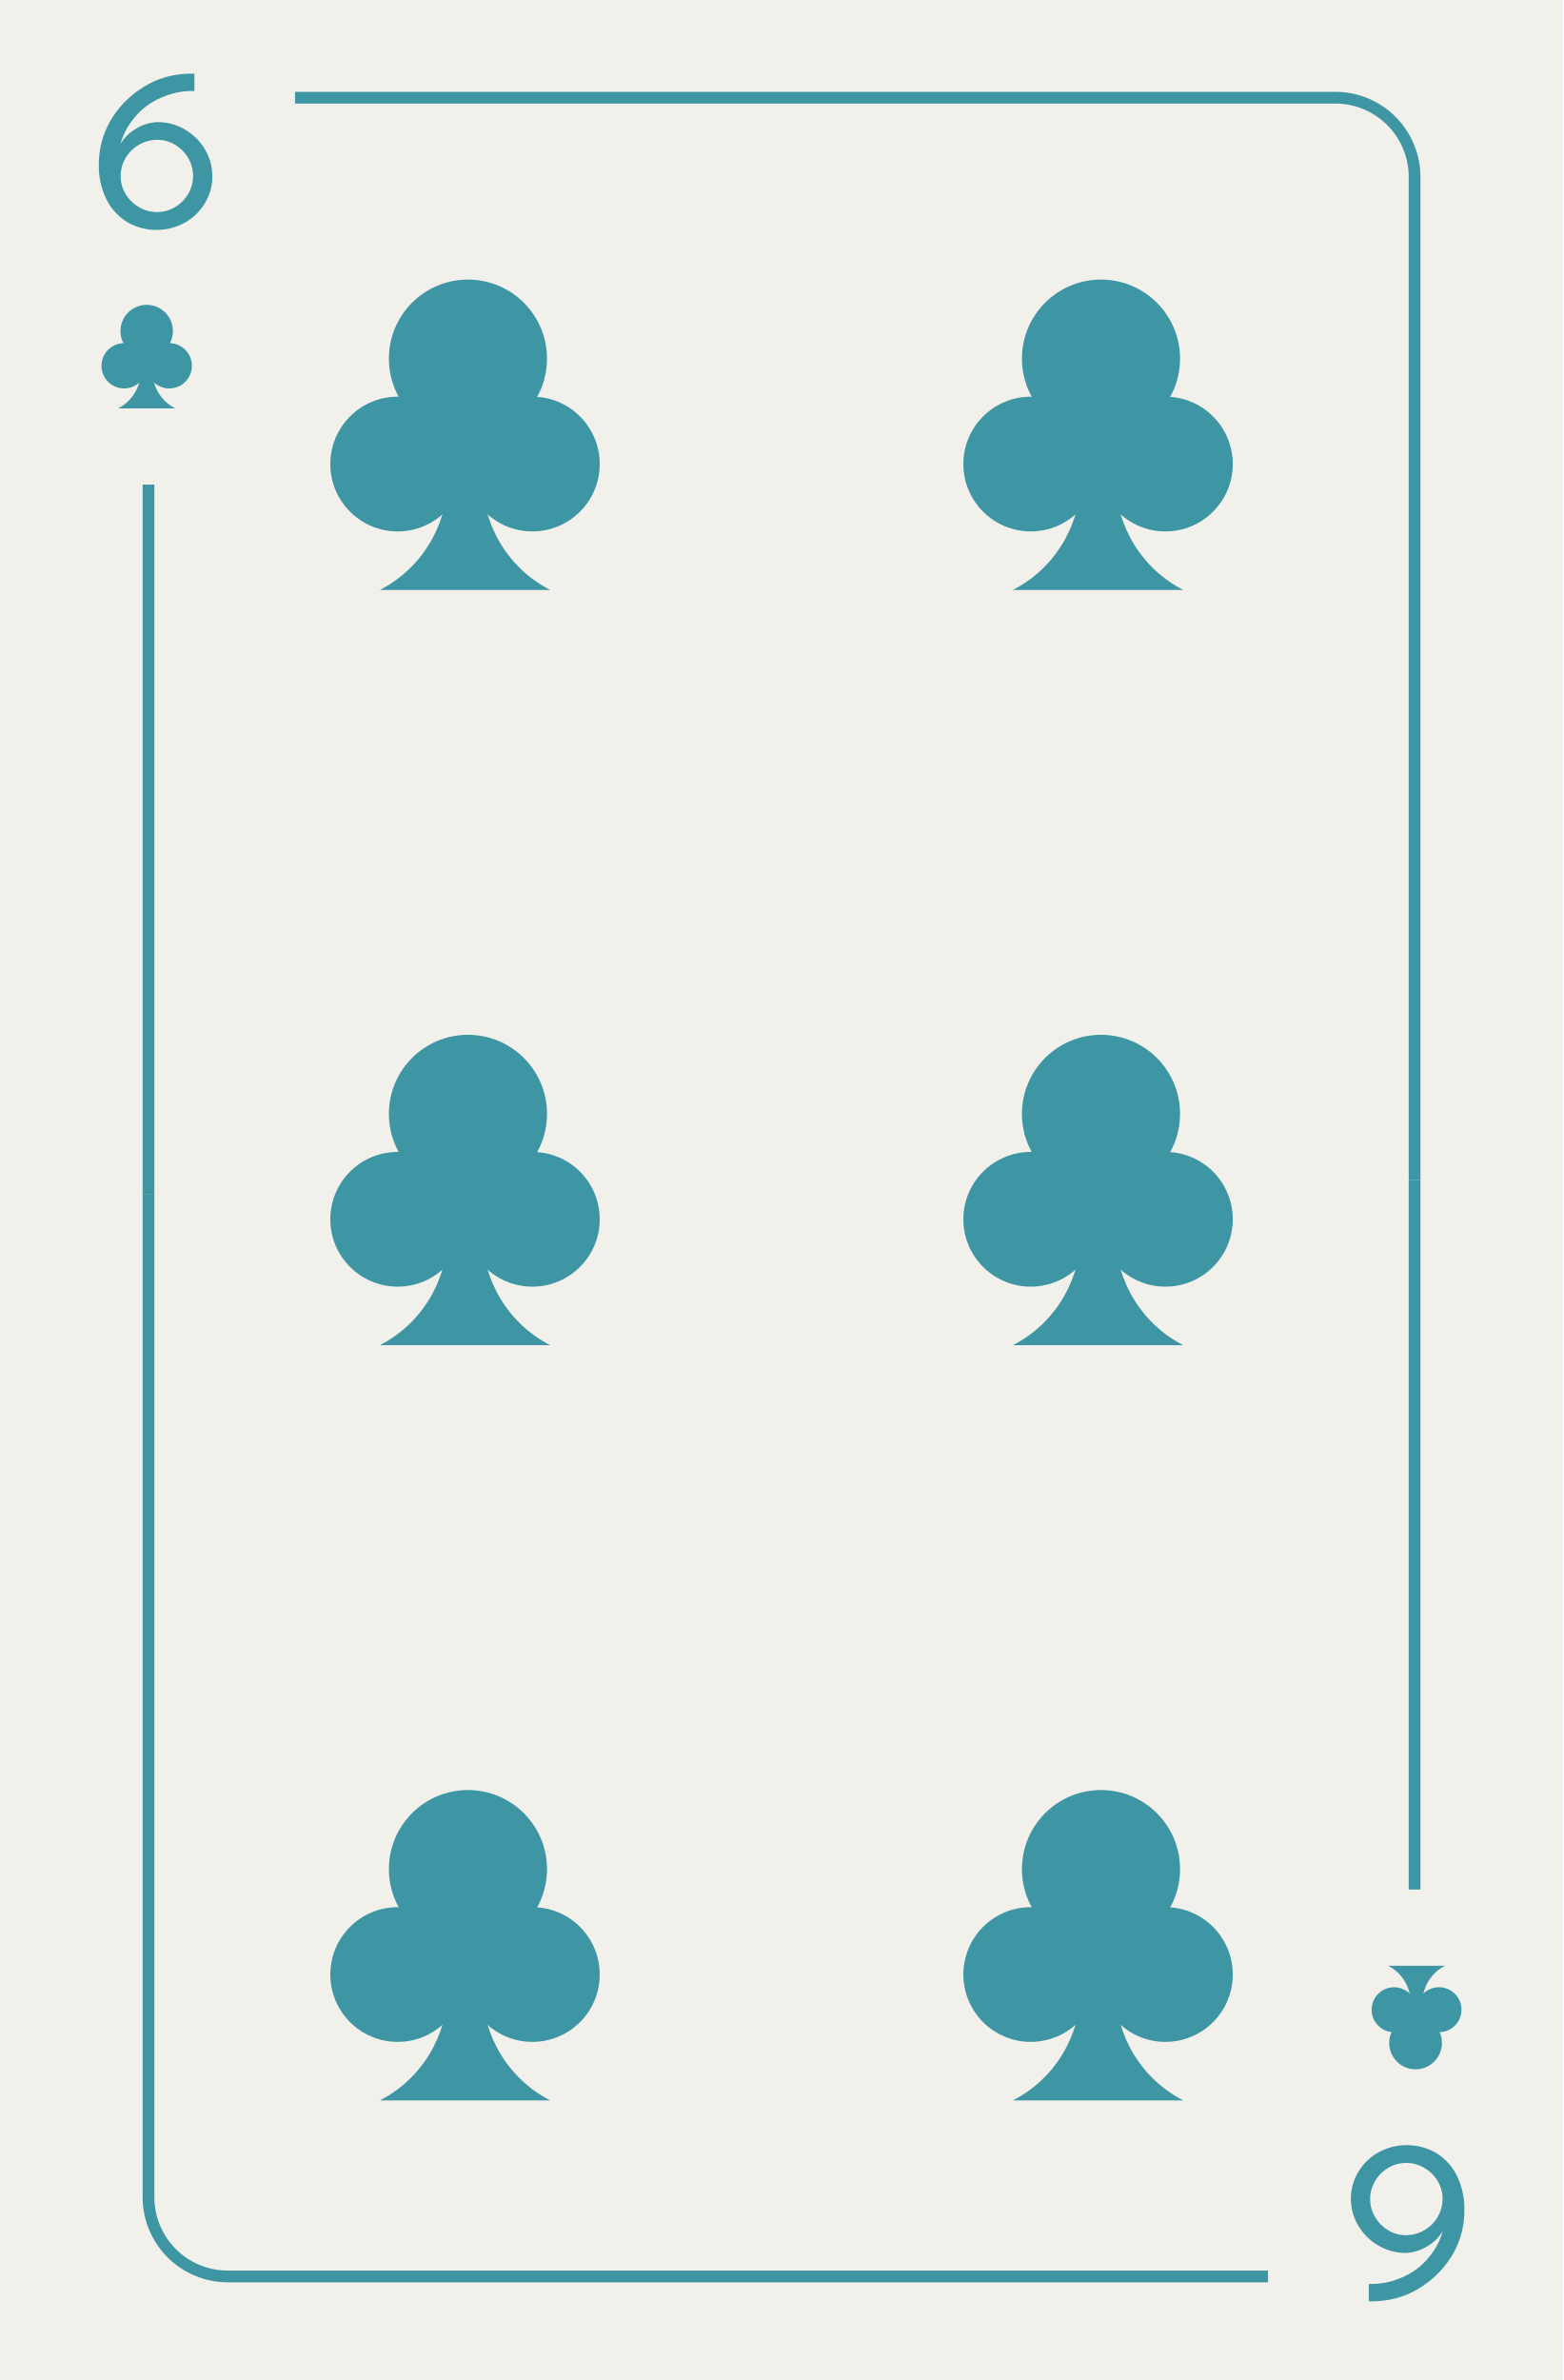
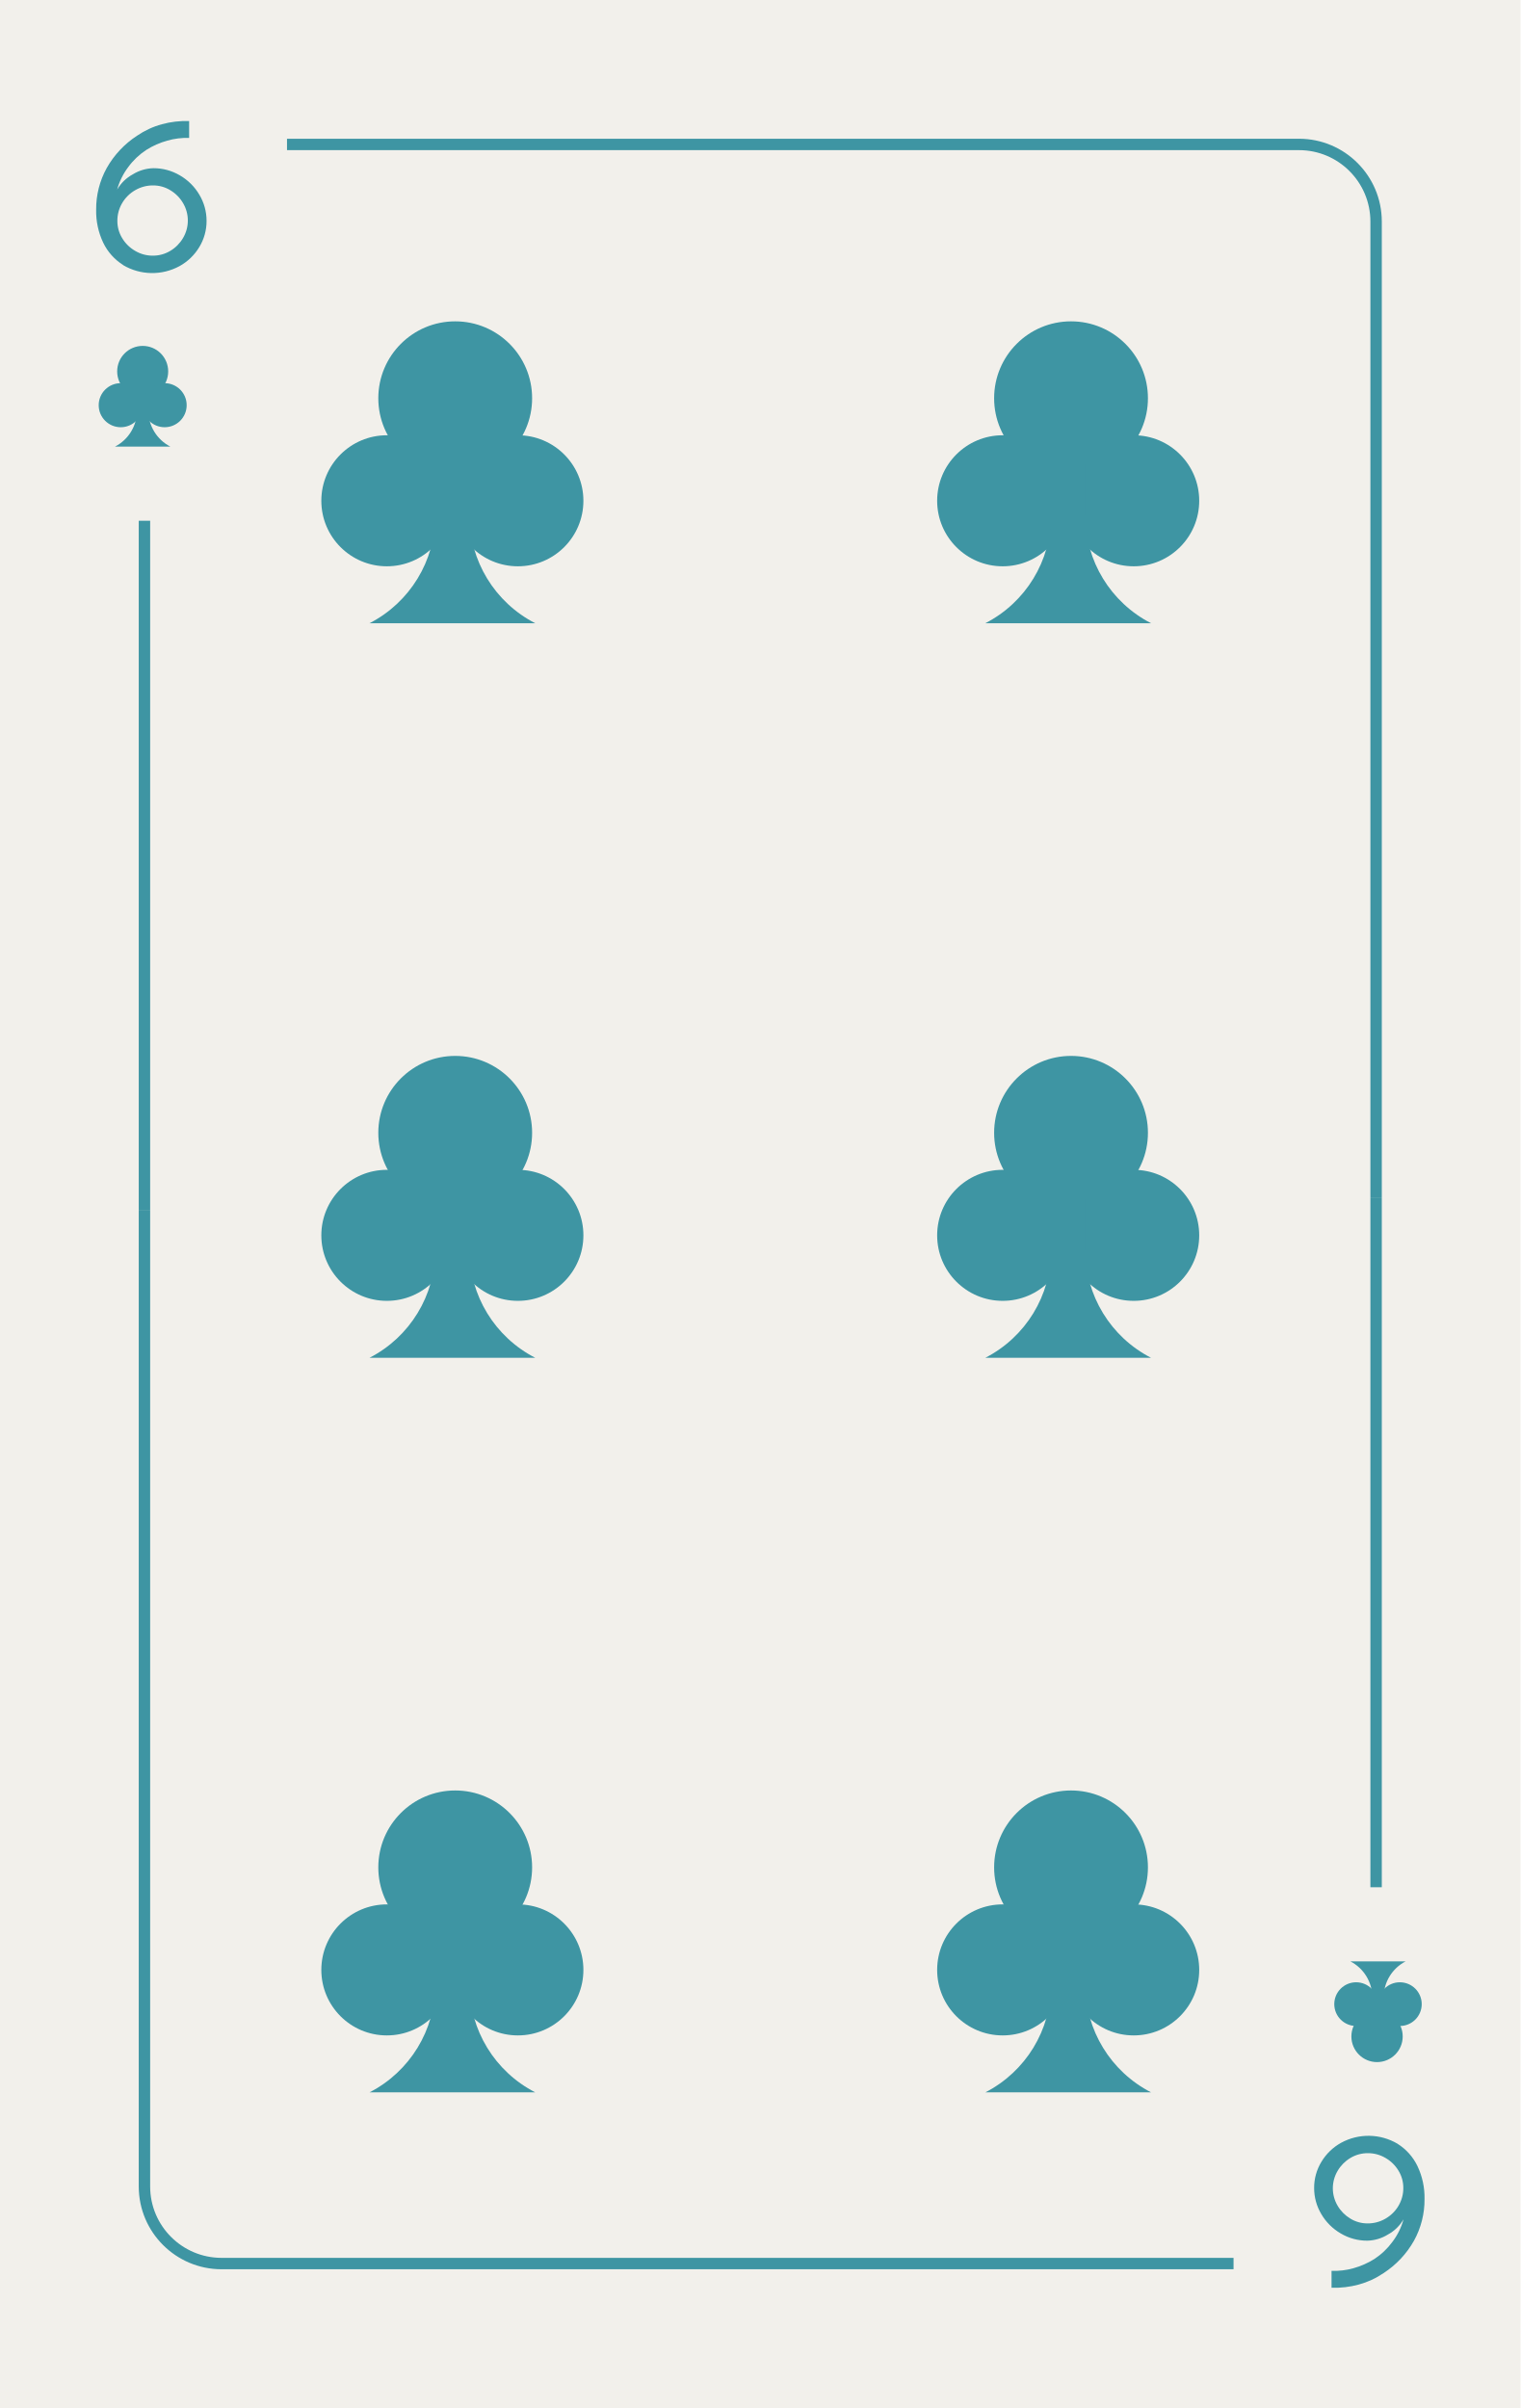
- <svg xmlns="http://www.w3.org/2000/svg" viewBox="0 0 800 1218">
+ <svg xmlns="http://www.w3.org/2000/svg" viewBox="0 0 800 1267">
  <defs>
    <style>.cls-1{fill:#f2f0eb;}.cls-2{fill:#3e95a3;}</style>
  </defs>
  <g id="Layer_2" data-name="Layer 2">
-     <rect class="cls-1" width="800" height="1218" />
+     <rect class="cls-1" width="800" height="1267" />
  </g>
  <g id="Layer_1" data-name="Layer 1">
-     <path class="cls-2" d="M64.75,113.41a28.27,28.27,0,0,1-10.44-11.7,38.54,38.54,0,0,1-3.72-17.34,44.5,44.5,0,0,1,5.58-22,49,49,0,0,1,16-17,43.32,43.32,0,0,1,13-6,48.08,48.08,0,0,1,14.34-1.68v8.88A37.23,37.23,0,0,0,88,48a41.26,41.26,0,0,0-11,4.86,36.49,36.49,0,0,0-9.54,9.06,35,35,0,0,0-5.82,11.82,21.2,21.2,0,0,1,8.22-8,21.59,21.59,0,0,1,10.86-3.24,27.16,27.16,0,0,1,13.92,3.78,28.19,28.19,0,0,1,10.26,10.2,26.63,26.63,0,0,1,3.78,13.74,26.22,26.22,0,0,1-3.84,13.8,27.74,27.74,0,0,1-10.38,10,30.06,30.06,0,0,1-29.7-.54ZM89.59,106a19.14,19.14,0,0,0,6.72-6.78,18,18,0,0,0,0-18.36,19.14,19.14,0,0,0-6.72-6.78,17.2,17.2,0,0,0-9-2.52,18.48,18.48,0,0,0-9.48,2.52,18.84,18.84,0,0,0-6.84,6.78,18.16,18.16,0,0,0-2.52,9.42,17.2,17.2,0,0,0,2.52,9A19,19,0,0,0,71.11,106a18,18,0,0,0,9.24,2.52A17.62,17.62,0,0,0,89.59,106Z" />
-     <rect class="cls-2" x="73" y="248" width="6" height="363" />
-     <path class="cls-2" d="M727,604h-6V90.54A37.58,37.58,0,0,0,683.46,53H151V47H683.46A43.59,43.59,0,0,1,727,90.54Z" />
-     <circle class="cls-2" cx="75.07" cy="169.42" r="13.42" />
-     <circle class="cls-2" cx="63.52" cy="187.2" r="11.59" />
-     <circle class="cls-2" cx="86.62" cy="187.2" r="11.59" />
-     <path class="cls-2" d="M89.66,209H60.47a21.29,21.29,0,0,0,11.59-18.94V181h6v9.06A21.28,21.28,0,0,0,89.66,209Z" />
-     <path class="cls-2" d="M735.32,1102a28.27,28.27,0,0,1,10.44,11.7,38.54,38.54,0,0,1,3.72,17.34,44.5,44.5,0,0,1-5.58,22,49,49,0,0,1-16,17,43.32,43.32,0,0,1-13,6,48.08,48.08,0,0,1-14.34,1.68v-8.88a37.23,37.23,0,0,0,11.52-1.38,41.26,41.26,0,0,0,11-4.86,36.49,36.49,0,0,0,9.54-9.06,35,35,0,0,0,5.82-11.82,21.2,21.2,0,0,1-8.22,8,21.59,21.59,0,0,1-10.86,3.24,27.16,27.16,0,0,1-13.92-3.78,28.19,28.19,0,0,1-10.26-10.2,26.63,26.63,0,0,1-3.78-13.74,26.22,26.22,0,0,1,3.84-13.8,27.74,27.74,0,0,1,10.38-10,30.06,30.06,0,0,1,29.7.54Zm-24.84,7.44a19.14,19.14,0,0,0-6.72,6.78,18,18,0,0,0,0,18.36,19.14,19.14,0,0,0,6.72,6.78,17.2,17.2,0,0,0,9,2.52,18.48,18.48,0,0,0,9.48-2.52,18.84,18.84,0,0,0,6.84-6.78,18.16,18.16,0,0,0,2.52-9.42,17.2,17.2,0,0,0-2.52-9,19,19,0,0,0-6.84-6.72,18,18,0,0,0-9.24-2.52A17.62,17.62,0,0,0,710.48,1109.44Z" />
-     <rect class="cls-2" x="721" y="604" width="6" height="363" />
-     <path class="cls-2" d="M649,1168H116.54A43.59,43.59,0,0,1,73,1124.46V611h6v513.46A37.58,37.58,0,0,0,116.54,1162H649Z" />
-     <circle class="cls-2" cx="724.5" cy="1045.5" r="13.5" />
-     <circle class="cls-2" cx="736.5" cy="1028.5" r="11.5" />
-     <circle class="cls-2" cx="713.5" cy="1028.5" r="11.5" />
-     <path class="cls-2" d="M710.45,1006h29.1A21.26,21.26,0,0,0,728,1024.91V1034h-6v-9.09A21.26,21.26,0,0,0,710.45,1006Z" />
-     <circle class="cls-2" cx="239.5" cy="183.54" r="40.46" />
-     <circle class="cls-2" cx="203.53" cy="237.49" r="34.47" />
-     <circle class="cls-2" cx="272.47" cy="237.49" r="34.47" />
-     <path class="cls-2" d="M281.59,301.92H194.41A63.7,63.7,0,0,0,229,245.25V218h18v27.25a63.7,63.7,0,0,0,34.6,56.67Z" />
-     <circle class="cls-2" cx="563.5" cy="183.54" r="40.46" />
-     <circle class="cls-2" cx="527.53" cy="237.49" r="34.47" />
-     <circle class="cls-2" cx="596.47" cy="237.49" r="34.47" />
-     <path class="cls-2" d="M605.59,301.92H518.41A63.7,63.7,0,0,0,553,245.25V218h18v27.25a63.7,63.7,0,0,0,34.6,56.67Z" />
-     <circle class="cls-2" cx="239.5" cy="570.04" r="40.46" />
-     <circle class="cls-2" cx="203.53" cy="623.99" r="34.47" />
-     <circle class="cls-2" cx="272.47" cy="623.99" r="34.47" />
-     <path class="cls-2" d="M281.59,688.42H194.41A63.7,63.7,0,0,0,229,631.75V604.5h18v27.25a63.7,63.7,0,0,0,34.6,56.67Z" />
-     <circle class="cls-2" cx="563.5" cy="570.04" r="40.46" />
-     <circle class="cls-2" cx="527.53" cy="623.99" r="34.47" />
-     <circle class="cls-2" cx="596.47" cy="623.99" r="34.47" />
-     <path class="cls-2" d="M605.59,688.42H518.41A63.7,63.7,0,0,0,553,631.75V604.5h18v27.25a63.7,63.7,0,0,0,34.6,56.67Z" />
-     <circle class="cls-2" cx="239.5" cy="956.54" r="40.46" />
-     <circle class="cls-2" cx="203.53" cy="1010.49" r="34.47" />
-     <circle class="cls-2" cx="272.47" cy="1010.49" r="34.47" />
-     <path class="cls-2" d="M281.59,1074.92H194.41a63.7,63.7,0,0,0,34.6-56.67V991h18v27.25a63.7,63.7,0,0,0,34.6,56.67Z" />
-     <circle class="cls-2" cx="563.5" cy="956.54" r="40.46" />
-     <circle class="cls-2" cx="527.53" cy="1010.49" r="34.47" />
-     <circle class="cls-2" cx="596.47" cy="1010.49" r="34.47" />
-     <path class="cls-2" d="M605.59,1074.92H518.41a63.7,63.7,0,0,0,34.6-56.67V991h18v27.25a63.7,63.7,0,0,0,34.6,56.67Z" />
+     <path class="cls-2" d="M64.75,139.41a28.27,28.27,0,0,1-10.44-11.7,38.54,38.54,0,0,1-3.72-17.34,44.5,44.5,0,0,1,5.58-22,49,49,0,0,1,16-17,43.32,43.32,0,0,1,13-6,48.08,48.08,0,0,1,14.34-1.68v8.88A37.23,37.23,0,0,0,88,74a41.26,41.26,0,0,0-11,4.86,36.49,36.49,0,0,0-9.54,9.06,35,35,0,0,0-5.82,11.82,21.2,21.2,0,0,1,8.22-8,21.59,21.59,0,0,1,10.86-3.24,27.16,27.16,0,0,1,13.92,3.78,28.19,28.19,0,0,1,10.26,10.2,26.63,26.63,0,0,1,3.78,13.74,26.22,26.22,0,0,1-3.84,13.8,27.74,27.74,0,0,1-10.38,10,30.06,30.06,0,0,1-29.7-.54ZM89.59,132a19.14,19.14,0,0,0,6.72-6.78,18,18,0,0,0,0-18.36,19.14,19.14,0,0,0-6.72-6.78,17.2,17.2,0,0,0-9-2.52,18.48,18.48,0,0,0-9.48,2.52,18.84,18.84,0,0,0-6.84,6.78,18.16,18.16,0,0,0-2.52,9.42,17.2,17.2,0,0,0,2.52,9A19,19,0,0,0,71.11,132a18,18,0,0,0,9.24,2.52A17.62,17.62,0,0,0,89.59,132Z" />
+     <rect class="cls-2" x="73" y="274" width="6" height="363" />
+     <path class="cls-2" d="M727,630h-6V116.54A37.58,37.58,0,0,0,683.46,79H151V73H683.46A43.59,43.59,0,0,1,727,116.54Z" />
+     <circle class="cls-2" cx="75.07" cy="195.42" r="13.42" />
+     <circle class="cls-2" cx="63.52" cy="213.2" r="11.59" />
+     <circle class="cls-2" cx="86.62" cy="213.2" r="11.59" />
+     <path class="cls-2" d="M89.66,235H60.47a21.29,21.29,0,0,0,11.59-18.94V207h6v9.06A21.28,21.28,0,0,0,89.66,235Z" />
+     <path class="cls-2" d="M735.32,1128a28.27,28.27,0,0,1,10.44,11.7,38.54,38.54,0,0,1,3.72,17.34,44.5,44.5,0,0,1-5.58,22,49,49,0,0,1-16,17,43.32,43.32,0,0,1-13,6,48.08,48.08,0,0,1-14.34,1.68v-8.88a37.23,37.23,0,0,0,11.52-1.38,41.26,41.26,0,0,0,11-4.86,36.49,36.49,0,0,0,9.54-9.06,35,35,0,0,0,5.82-11.82,21.2,21.2,0,0,1-8.22,8,21.59,21.59,0,0,1-10.86,3.24,27.16,27.16,0,0,1-13.92-3.78,28.19,28.19,0,0,1-10.26-10.2,26.63,26.63,0,0,1-3.78-13.74,26.22,26.22,0,0,1,3.84-13.8,27.74,27.74,0,0,1,10.38-10,30.06,30.06,0,0,1,29.7.54Zm-24.84,7.44a19.14,19.14,0,0,0-6.72,6.78,18,18,0,0,0,0,18.36,19.14,19.14,0,0,0,6.72,6.78,17.2,17.2,0,0,0,9,2.52,18.48,18.48,0,0,0,9.48-2.52,18.84,18.84,0,0,0,6.84-6.78,18.16,18.16,0,0,0,2.52-9.42,17.2,17.2,0,0,0-2.52-9,19,19,0,0,0-6.84-6.72,18,18,0,0,0-9.24-2.52A17.62,17.62,0,0,0,710.48,1135.44Z" />
+     <rect class="cls-2" x="721" y="630" width="6" height="363" />
+     <path class="cls-2" d="M649,1194H116.54A43.59,43.59,0,0,1,73,1150.46V637h6v513.46A37.58,37.58,0,0,0,116.54,1188H649Z" />
+     <circle class="cls-2" cx="724.5" cy="1071.5" r="13.5" />
+     <circle class="cls-2" cx="736.5" cy="1054.5" r="11.5" />
+     <circle class="cls-2" cx="713.5" cy="1054.5" r="11.5" />
+     <path class="cls-2" d="M710.45,1032h29.1A21.26,21.26,0,0,0,728,1050.91V1060h-6v-9.09A21.26,21.26,0,0,0,710.45,1032Z" />
+     <circle class="cls-2" cx="239.5" cy="209.54" r="40.46" />
+     <circle class="cls-2" cx="203.53" cy="263.49" r="34.47" />
+     <circle class="cls-2" cx="272.47" cy="263.49" r="34.47" />
+     <path class="cls-2" d="M281.59,327.92H194.41A63.7,63.7,0,0,0,229,271.25V244h18v27.25a63.7,63.7,0,0,0,34.6,56.67Z" />
+     <circle class="cls-2" cx="563.5" cy="209.54" r="40.46" />
+     <circle class="cls-2" cx="527.53" cy="263.49" r="34.47" />
+     <circle class="cls-2" cx="596.47" cy="263.49" r="34.47" />
+     <path class="cls-2" d="M605.59,327.92H518.41A63.7,63.7,0,0,0,553,271.25V244h18v27.25a63.7,63.7,0,0,0,34.6,56.67Z" />
+     <circle class="cls-2" cx="239.5" cy="596.04" r="40.46" />
+     <circle class="cls-2" cx="203.53" cy="649.99" r="34.47" />
+     <circle class="cls-2" cx="272.47" cy="649.99" r="34.47" />
+     <path class="cls-2" d="M281.59,714.42H194.41A63.7,63.7,0,0,0,229,657.75V630.5h18v27.25a63.7,63.7,0,0,0,34.6,56.67Z" />
+     <circle class="cls-2" cx="563.5" cy="596.04" r="40.46" />
+     <circle class="cls-2" cx="527.53" cy="649.99" r="34.47" />
+     <circle class="cls-2" cx="596.47" cy="649.99" r="34.47" />
+     <path class="cls-2" d="M605.59,714.42H518.41A63.7,63.7,0,0,0,553,657.75V630.5h18v27.25a63.7,63.7,0,0,0,34.6,56.67Z" />
+     <circle class="cls-2" cx="239.5" cy="982.54" r="40.46" />
+     <circle class="cls-2" cx="203.53" cy="1036.49" r="34.47" />
+     <circle class="cls-2" cx="272.47" cy="1036.49" r="34.47" />
+     <path class="cls-2" d="M281.59,1100.92H194.41a63.7,63.7,0,0,0,34.6-56.67V1017h18v27.25a63.7,63.7,0,0,0,34.6,56.67Z" />
+     <circle class="cls-2" cx="563.5" cy="982.54" r="40.46" />
+     <circle class="cls-2" cx="527.53" cy="1036.49" r="34.47" />
+     <circle class="cls-2" cx="596.47" cy="1036.49" r="34.47" />
+     <path class="cls-2" d="M605.59,1100.92H518.41a63.7,63.7,0,0,0,34.6-56.67V1017h18v27.25a63.7,63.7,0,0,0,34.6,56.67Z" />
  </g>
</svg>
